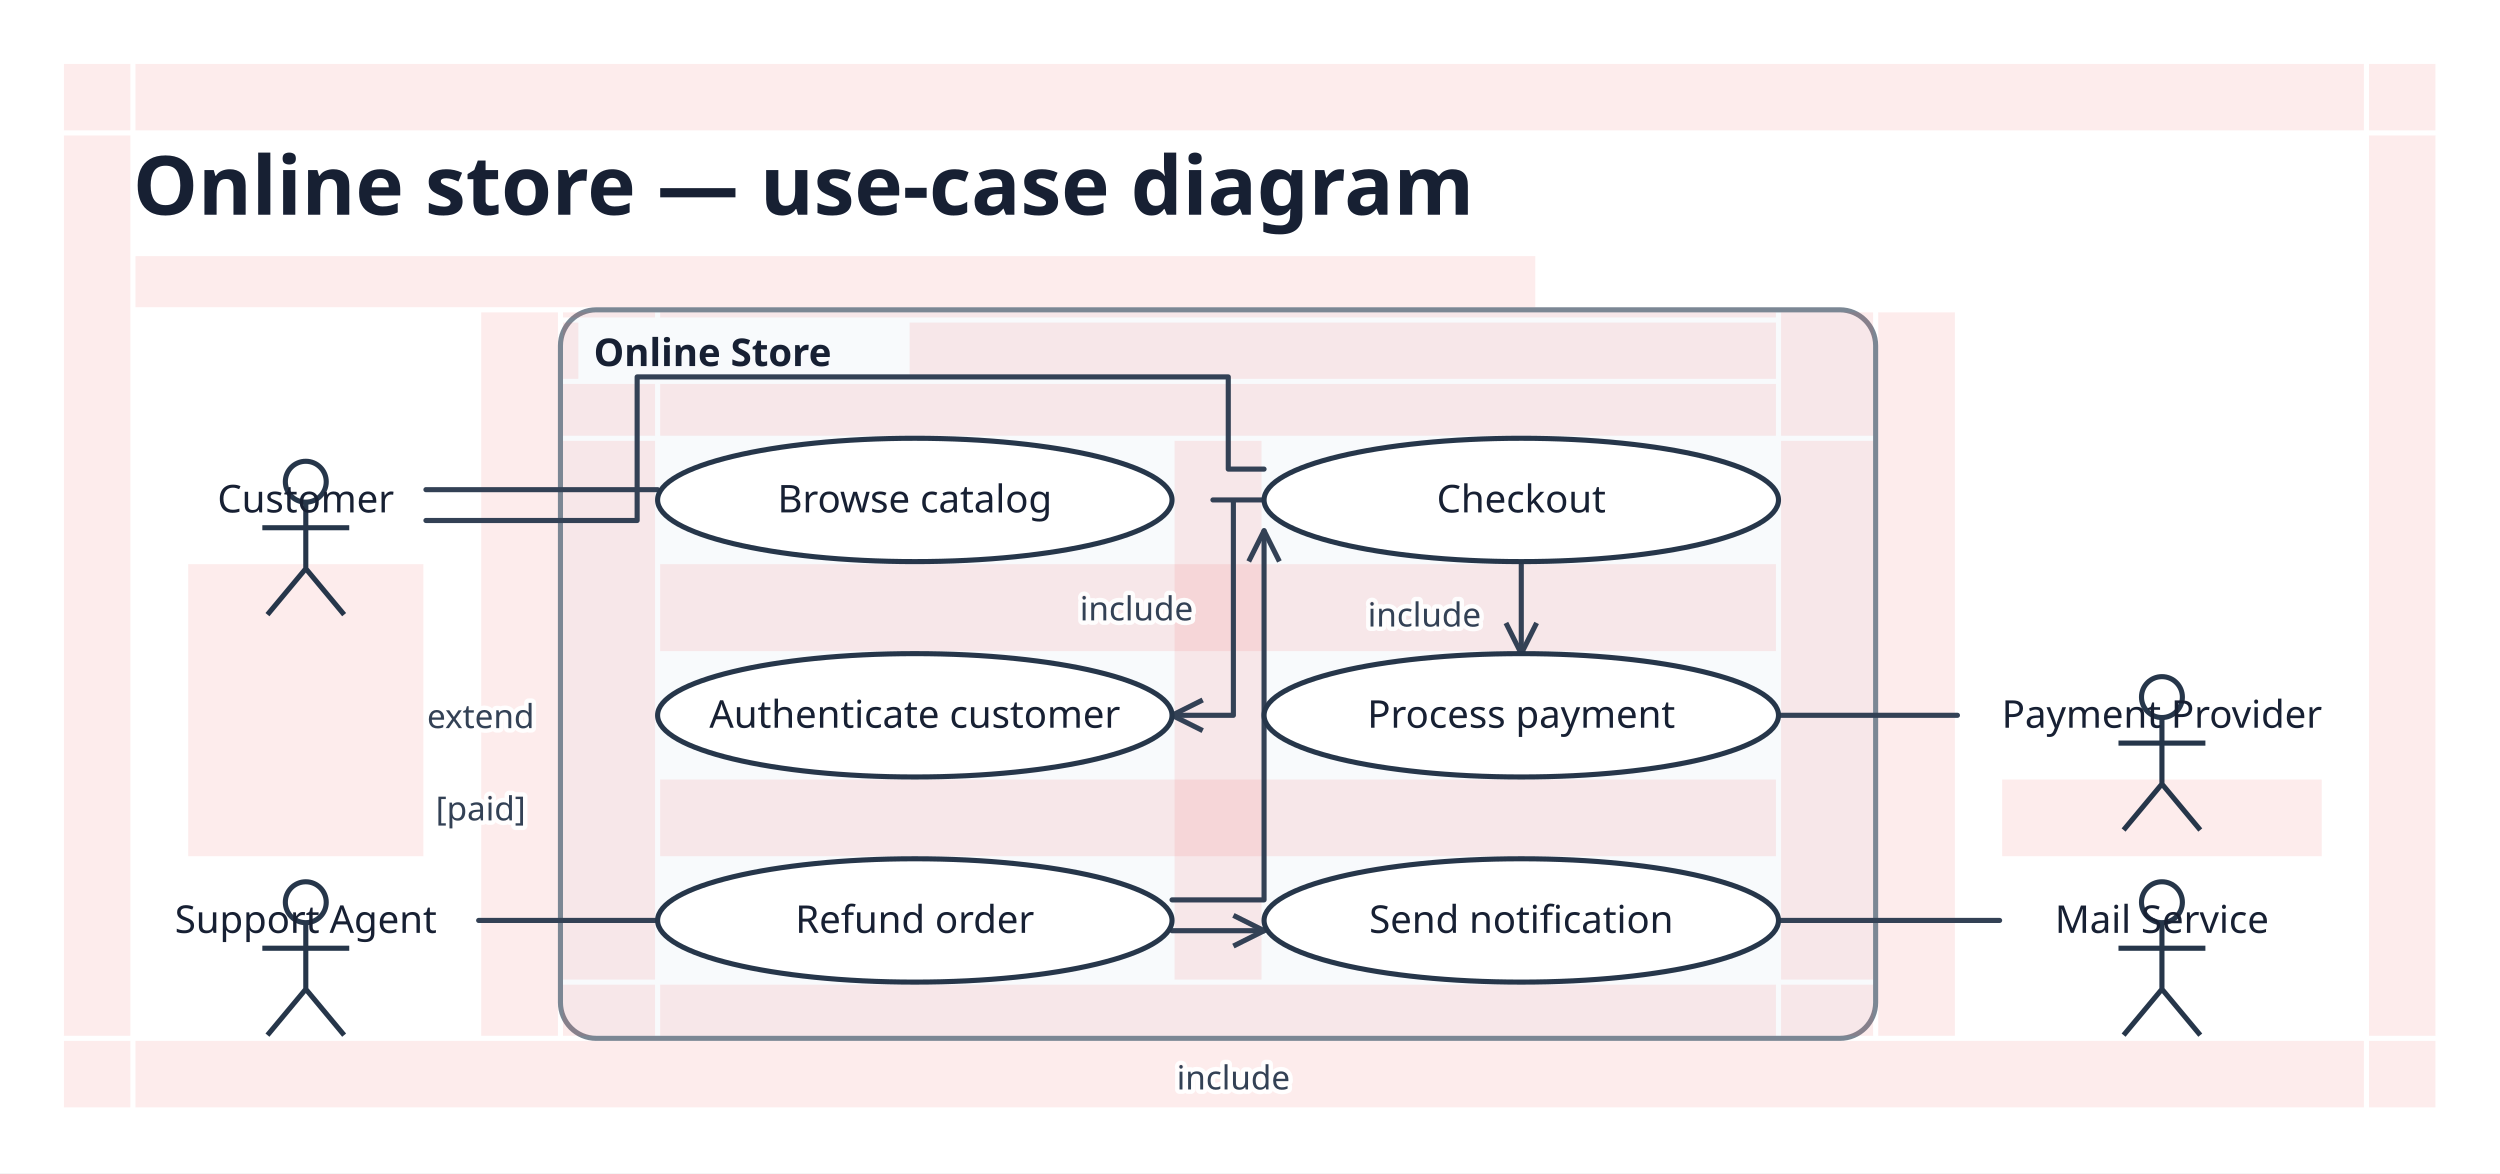
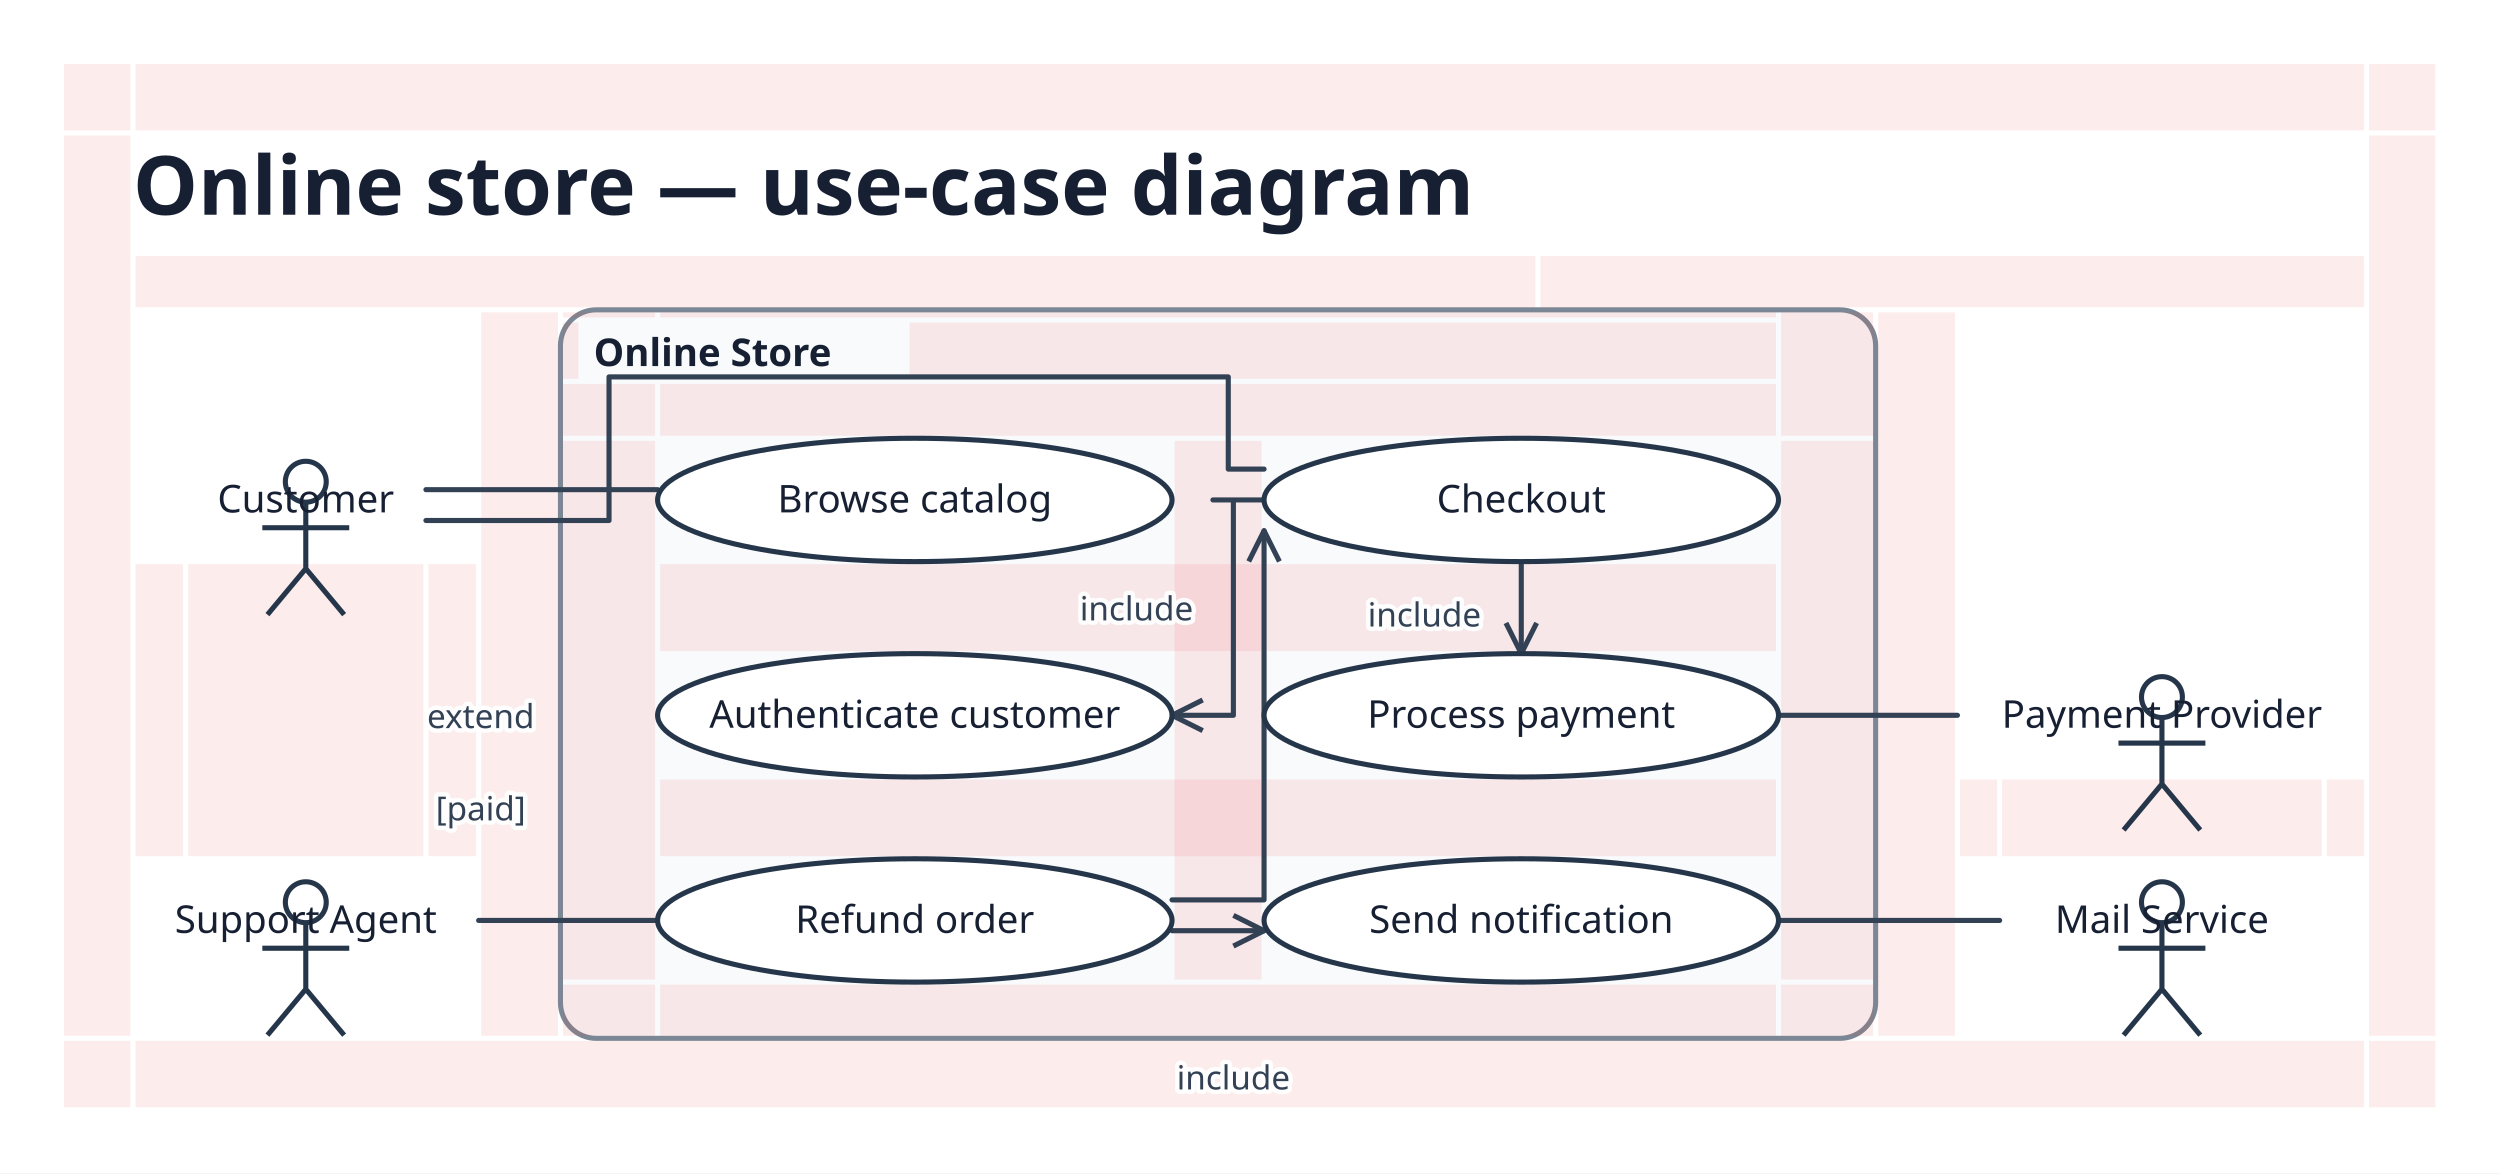
<svg xmlns="http://www.w3.org/2000/svg" width="978" height="459" viewBox="0 0 978 459" role="img" aria-label="uml-use-case-example">
  <rect width="100%" height="100%" fill="#ffffff" />
  <g id="boundaries">
    <rect x="219.25" y="121.2" width="514.5" height="285" rx="14" fill="#f8fafc" stroke="#7b8794" stroke-width="2" />
  </g>
  <g id="routing-regions">
    <rect data-routing-region="mesh:padding:$root:top" data-region-kind="padding" data-materialized="false" data-authored="false" x="53" y="25" width="871.75" height="26" fill="#ef4444" fill-opacity="0.1" />
    <rect data-routing-region="mesh:padding:$root:right" data-region-kind="padding" data-materialized="false" data-authored="false" x="926.75" y="53" width="26" height="352.2" fill="#ef4444" fill-opacity="0.1" />
    <rect data-routing-region="mesh:padding:$root:bottom" data-region-kind="padding" data-materialized="false" data-authored="false" x="53" y="407.2" width="871.75" height="26" fill="#ef4444" fill-opacity="0.1" />
    <rect data-routing-region="mesh:padding:$root:left" data-region-kind="padding" data-materialized="false" data-authored="false" x="25" y="53" width="26" height="352.2" fill="#ef4444" fill-opacity="0.1" />
    <rect data-routing-region="mesh:corner:$root:top-left" data-region-kind="corner" data-materialized="true" data-authored="false" x="25" y="25" width="26" height="26" fill="#ef4444" fill-opacity="0.1" />
    <rect data-routing-region="mesh:corner:$root:top-right" data-region-kind="corner" data-materialized="true" data-authored="false" x="926.75" y="25" width="26" height="26" fill="#ef4444" fill-opacity="0.1" />
    <rect data-routing-region="mesh:corner:$root:bottom-right" data-region-kind="corner" data-materialized="true" data-authored="false" x="926.75" y="407.2" width="26" height="26" fill="#ef4444" fill-opacity="0.1" />
    <rect data-routing-region="mesh:corner:$root:bottom-left" data-region-kind="corner" data-materialized="true" data-authored="false" x="25" y="407.2" width="26" height="26" fill="#ef4444" fill-opacity="0.1" />
    <rect data-routing-region="mesh:gap:$root:0" data-region-kind="gap" data-materialized="false" data-authored="false" x="53" y="100.2" width="547.6" height="20" fill="#ef4444" fill-opacity="0.1" />
+     <rect data-routing-region="mesh:gap:$root:0:access-0" data-region-kind="gap" data-materialized="false" data-authored="false" x="602.6" y="100.2" width="322.15" height="20" fill="#ef4444" fill-opacity="0.1" />
    <rect data-routing-region="mesh:grid-column-gap:scene:0" data-region-kind="gap" data-materialized="false" data-authored="false" x="188.25" y="122.2" width="30" height="283" fill="#ef4444" fill-opacity="0.1" />
    <rect data-routing-region="mesh:grid-column-gap:scene:1" data-region-kind="gap" data-materialized="false" data-authored="false" x="734.75" y="122.2" width="30" height="283" fill="#ef4444" fill-opacity="0.1" />
    <rect data-routing-region="mesh:gap:scene/primary-actors:0" data-region-kind="gap" data-materialized="false" data-authored="false" x="73.625" y="220.7" width="92" height="114.25" fill="#ef4444" fill-opacity="0.1" />
+     <rect data-routing-region="mesh:gap:scene/primary-actors:0:access-0" data-region-kind="gap" data-materialized="false" data-authored="false" x="53" y="220.7" width="18.625" height="114.25" fill="#ef4444" fill-opacity="0.1" />
+     <rect data-routing-region="mesh:gap:scene/primary-actors:0:access-1" data-region-kind="gap" data-materialized="false" data-authored="false" x="167.625" y="220.7" width="18.625" height="114.25" fill="#ef4444" fill-opacity="0.1" />
    <rect data-routing-region="mesh:padding:scene/store:top:part-0" data-region-kind="padding" data-materialized="false" data-authored="false" x="258.25" y="122.2" width="436.5" height="2" fill="#ef4444" fill-opacity="0.1" />
    <rect data-routing-region="mesh:padding:scene/store:top:part-1" data-region-kind="padding" data-materialized="false" data-authored="false" x="258.25" y="150.2" width="436.5" height="20.25" fill="#ef4444" fill-opacity="0.1" />
    <rect data-routing-region="mesh:padding:scene/store:top:part-2" data-region-kind="padding" data-materialized="false" data-authored="false" x="355.85" y="126.2" width="338.9" height="22" fill="#ef4444" fill-opacity="0.1" />
    <rect data-routing-region="mesh:padding:scene/store:right" data-region-kind="padding" data-materialized="true" data-authored="false" x="696.75" y="172.45" width="36" height="210.75" fill="#ef4444" fill-opacity="0.1" />
    <rect data-routing-region="mesh:padding:scene/store:bottom" data-region-kind="padding" data-materialized="false" data-authored="false" x="258.25" y="385.2" width="436.5" height="20" fill="#ef4444" fill-opacity="0.1" />
    <rect data-routing-region="mesh:padding:scene/store:left" data-region-kind="padding" data-materialized="true" data-authored="false" x="220.25" y="172.45" width="36" height="210.75" fill="#ef4444" fill-opacity="0.1" />
    <rect data-routing-region="mesh:corner:scene/store:top-left:part-0" data-region-kind="corner" data-materialized="true" data-authored="false" x="220.25" y="122.2" width="36" height="2" fill="#ef4444" fill-opacity="0.1" />
    <rect data-routing-region="mesh:corner:scene/store:top-left:part-1" data-region-kind="corner" data-materialized="true" data-authored="false" x="220.25" y="150.2" width="36" height="20.25" fill="#ef4444" fill-opacity="0.1" />
    <rect data-routing-region="mesh:corner:scene/store:top-left:part-2" data-region-kind="corner" data-materialized="true" data-authored="false" x="220.25" y="126.2" width="6" height="22" fill="#ef4444" fill-opacity="0.1" />
    <rect data-routing-region="mesh:corner:scene/store:top-right" data-region-kind="corner" data-materialized="true" data-authored="false" x="696.75" y="122.2" width="36" height="48.25" fill="#ef4444" fill-opacity="0.1" />
    <rect data-routing-region="mesh:corner:scene/store:bottom-right" data-region-kind="corner" data-materialized="true" data-authored="false" x="696.75" y="385.2" width="36" height="20" fill="#ef4444" fill-opacity="0.1" />
    <rect data-routing-region="mesh:corner:scene/store:bottom-left" data-region-kind="corner" data-materialized="true" data-authored="false" x="220.25" y="385.2" width="36" height="20" fill="#ef4444" fill-opacity="0.1" />
    <rect data-routing-region="mesh:grid-column-gap:scene/store/cases:0" data-region-kind="gap" data-materialized="false" data-authored="false" x="459.5" y="172.45" width="34" height="210.75" fill="#ef4444" fill-opacity="0.1" />
    <rect data-routing-region="mesh:grid-row-gap:scene/store/cases:0" data-region-kind="gap" data-materialized="false" data-authored="false" x="258.25" y="220.7" width="436.5" height="34" fill="#ef4444" fill-opacity="0.1" />
    <rect data-routing-region="mesh:grid-row-gap:scene/store/cases:1" data-region-kind="gap" data-materialized="false" data-authored="false" x="258.25" y="304.95" width="436.5" height="30" fill="#ef4444" fill-opacity="0.1" />
    <rect data-routing-region="mesh:gap:scene/secondary-actors:0" data-region-kind="gap" data-materialized="false" data-authored="false" x="783.25" y="304.95" width="125" height="30" fill="#ef4444" fill-opacity="0.1" />
+     <rect data-routing-region="mesh:gap:scene/secondary-actors:0:access-0" data-region-kind="gap" data-materialized="false" data-authored="false" x="766.75" y="304.95" width="14.5" height="30" fill="#ef4444" fill-opacity="0.1" />
+     <rect data-routing-region="mesh:gap:scene/secondary-actors:0:access-1" data-region-kind="gap" data-materialized="false" data-authored="false" x="910.25" y="304.95" width="14.5" height="30" fill="#ef4444" fill-opacity="0.1" />
  </g>
  <g id="corridor-dividers" />
  <g id="lines">
    <g data-line="checkout-auth">
      <polyline points="494.5,195.575 474.5,195.575 482.5,195.575 482.5,279.825 458.5,279.825" fill="none" stroke="#334155" stroke-width="2" stroke-linejoin="round" stroke-linecap="round" />
      <path d="M 470.5 273.825 L 458.5 279.825 L 470.5 285.825" fill="none" stroke="#334155" stroke-width="2" stroke-linejoin="round" />
    </g>
    <g data-line="checkout-pay">
      <polyline points="595.125,219.7 595.125,233.7 595.125,231.7 595.125,255.7" fill="none" stroke="#334155" stroke-width="2" stroke-linejoin="round" stroke-linecap="round" />
      <path d="M 589.125 243.7 L 595.125 255.7 L 601.125 243.7" fill="none" stroke="#334155" stroke-width="2" stroke-linejoin="round" />
    </g>
    <g data-line="refund-notify">
      <polyline points="458.5,364.096 478.5,364.096 470.5,364.096 494.5,364.096" fill="none" stroke="#334155" stroke-width="2" stroke-linejoin="round" stroke-linecap="round" />
      <path d="M 482.5 370.096 L 494.5 364.096 L 482.5 358.096" fill="none" stroke="#334155" stroke-width="2" stroke-linejoin="round" />
    </g>
    <g data-line="refund-checkout">
      <polyline points="458.5,352.033 472.5,352.033 494.5,352.033 494.5,207.637" fill="none" stroke="#334155" stroke-width="2" stroke-linejoin="round" stroke-linecap="round" />
      <path d="M 500.5 219.637 L 494.5 207.637 L 488.5 219.637" fill="none" stroke="#334155" stroke-width="2" stroke-linejoin="round" />
    </g>
    <g data-line="customer-browse">
      <polyline points="166.625,191.554 257.25,191.554" fill="none" stroke="#334155" stroke-width="2" stroke-linejoin="round" stroke-linecap="round" />
    </g>
    <g data-line="customer-checkout">
-       <polyline points="166.625,203.617 249.25,203.617 249.25,147.45 480.5,147.45 480.5,183.512 494.5,183.512" fill="none" stroke="#334155" stroke-width="2" stroke-linejoin="round" stroke-linecap="round" />
+       <polyline points="166.625,203.617 238.25,203.617 238.25,147.45 480.5,147.45 480.5,183.512 494.5,183.512" fill="none" stroke="#334155" stroke-width="2" stroke-linejoin="round" stroke-linecap="round" />
    </g>
    <g data-line="support-refund">
      <polyline points="187.25,360.075 257.25,360.075" fill="none" stroke="#334155" stroke-width="2" stroke-linejoin="round" stroke-linecap="round" />
    </g>
    <g data-line="provider-pay">
      <polyline points="765.75,279.825 695.75,279.825" fill="none" stroke="#334155" stroke-width="2" stroke-linejoin="round" stroke-linecap="round" />
    </g>
    <g data-line="mail-notify">
      <polyline points="782.25,360.075 695.75,360.075" fill="none" stroke="#334155" stroke-width="2" stroke-linejoin="round" stroke-linecap="round" />
    </g>
  </g>
  <g id="objects">
    <g fill="none" stroke="#26364a" stroke-width="2">
      <circle cx="119.625" cy="188.45" r="8" />
      <path d="M 119.625 196.45 V 222.45 M 102.625 206.45 H 136.625 M 119.625 222.45 L 104.625 240.45 M 119.625 222.45 L 134.625 240.45" />
    </g>
    <g fill="none" stroke="#26364a" stroke-width="2">
      <circle cx="119.625" cy="352.95" r="8" />
      <path d="M 119.625 360.95 V 386.95 M 102.625 370.95 H 136.625 M 119.625 386.95 L 104.625 404.95 M 119.625 386.95 L 134.625 404.95" />
    </g>
    <ellipse cx="357.875" cy="195.575" rx="100.625" ry="24.125" fill="#ffffff" stroke="#26364a" stroke-width="2" />
    <ellipse cx="595.125" cy="195.575" rx="100.625" ry="24.125" fill="#ffffff" stroke="#26364a" stroke-width="2" />
    <ellipse cx="357.875" cy="279.825" rx="100.625" ry="24.125" fill="#ffffff" stroke="#26364a" stroke-width="2" />
    <ellipse cx="595.125" cy="279.825" rx="100.625" ry="24.125" fill="#ffffff" stroke="#26364a" stroke-width="2" />
    <ellipse cx="357.875" cy="360.075" rx="100.625" ry="24.125" fill="#ffffff" stroke="#26364a" stroke-width="2" />
    <ellipse cx="595.125" cy="360.075" rx="100.625" ry="24.125" fill="#ffffff" stroke="#26364a" stroke-width="2" />
    <g fill="none" stroke="#26364a" stroke-width="2">
      <circle cx="845.75" cy="272.7" r="8" />
      <path d="M 845.75 280.7 V 306.7 M 828.75 290.7 H 862.75 M 845.75 306.7 L 830.75 324.7 M 845.75 306.7 L 860.75 324.7" />
    </g>
    <g fill="none" stroke="#26364a" stroke-width="2">
      <circle cx="845.75" cy="352.95" r="8" />
      <path d="M 845.75 360.95 V 386.95 M 828.75 370.95 H 862.75 M 845.75 386.95 L 830.75 404.95 M 845.75 386.95 L 860.75 404.95" />
    </g>
  </g>
  <g id="ports" />
  <g id="text">
    <text x="52" y="84" text-anchor="start" fill="#172033" font-family="ui-rounded, 'Comic Sans MS', sans-serif" font-size="32" font-weight="700">Online store — use-case diagram</text>
    <text x="119.625" y="200.45" text-anchor="middle" fill="#172033" font-family="ui-rounded, 'Comic Sans MS', sans-serif" font-size="15" font-weight="450">Customer</text>
    <text x="119.625" y="364.95" text-anchor="middle" fill="#172033" font-family="ui-rounded, 'Comic Sans MS', sans-serif" font-size="15" font-weight="450">Support Agent</text>
    <text x="232.25" y="143.2" text-anchor="start" fill="#172033" font-family="ui-rounded, 'Comic Sans MS', sans-serif" font-size="15" font-weight="700">Online Store</text>
    <text x="357.875" y="200.45" text-anchor="middle" fill="#172033" font-family="ui-rounded, 'Comic Sans MS', sans-serif" font-size="15" font-weight="450">Browse catalog</text>
    <text x="595.125" y="200.45" text-anchor="middle" fill="#172033" font-family="ui-rounded, 'Comic Sans MS', sans-serif" font-size="15" font-weight="450">Checkout</text>
    <text x="357.875" y="284.7" text-anchor="middle" fill="#172033" font-family="ui-rounded, 'Comic Sans MS', sans-serif" font-size="15" font-weight="450">Authenticate customer</text>
    <text x="595.125" y="284.7" text-anchor="middle" fill="#172033" font-family="ui-rounded, 'Comic Sans MS', sans-serif" font-size="15" font-weight="450">Process payment</text>
    <text x="357.875" y="364.95" text-anchor="middle" fill="#172033" font-family="ui-rounded, 'Comic Sans MS', sans-serif" font-size="15" font-weight="450">Refund order</text>
    <text x="595.125" y="364.95" text-anchor="middle" fill="#172033" font-family="ui-rounded, 'Comic Sans MS', sans-serif" font-size="15" font-weight="450">Send notification</text>
    <text x="845.75" y="284.7" text-anchor="middle" fill="#172033" font-family="ui-rounded, 'Comic Sans MS', sans-serif" font-size="15" font-weight="450">Payment Provider</text>
    <text x="845.75" y="364.95" text-anchor="middle" fill="#172033" font-family="ui-rounded, 'Comic Sans MS', sans-serif" font-size="15" font-weight="450">Mail Service</text>
    <g data-line-label="checkout-auth">
      <text x="444.6" y="242.7" text-anchor="middle" font-family="ui-rounded, sans-serif" font-size="13" fill="#334155" stroke="#ffffff" stroke-opacity=".92" stroke-width="3.5" stroke-linejoin="round" paint-order="stroke fill">include</text>
    </g>
    <g data-line-label="checkout-pay">
      <text x="557.225" y="245.1" text-anchor="middle" font-family="ui-rounded, sans-serif" font-size="13" fill="#334155" stroke="#ffffff" stroke-opacity=".92" stroke-width="3.5" stroke-linejoin="round" paint-order="stroke fill">include</text>
    </g>
    <g data-line-label="refund-notify">
      <text x="482.5" y="426.2" text-anchor="middle" font-family="ui-rounded, sans-serif" font-size="13" fill="#334155" stroke="#ffffff" stroke-opacity=".92" stroke-width="3.5" stroke-linejoin="round" paint-order="stroke fill">include</text>
    </g>
    <g data-line-label="refund-checkout">
      <text x="188.05" y="284.835" text-anchor="middle" font-family="ui-rounded, sans-serif" font-size="13" fill="#334155" stroke="#ffffff" stroke-opacity=".92" stroke-width="3.5" stroke-linejoin="round" paint-order="stroke fill">extend</text>
    </g>
    <g data-line-label="refund-checkout">
      <text x="188.05" y="320.934" text-anchor="middle" font-family="ui-rounded, sans-serif" font-size="13" fill="#334155" stroke="#ffffff" stroke-opacity=".92" stroke-width="3.5" stroke-linejoin="round" paint-order="stroke fill">[paid]</text>
    </g>
  </g>
</svg>
